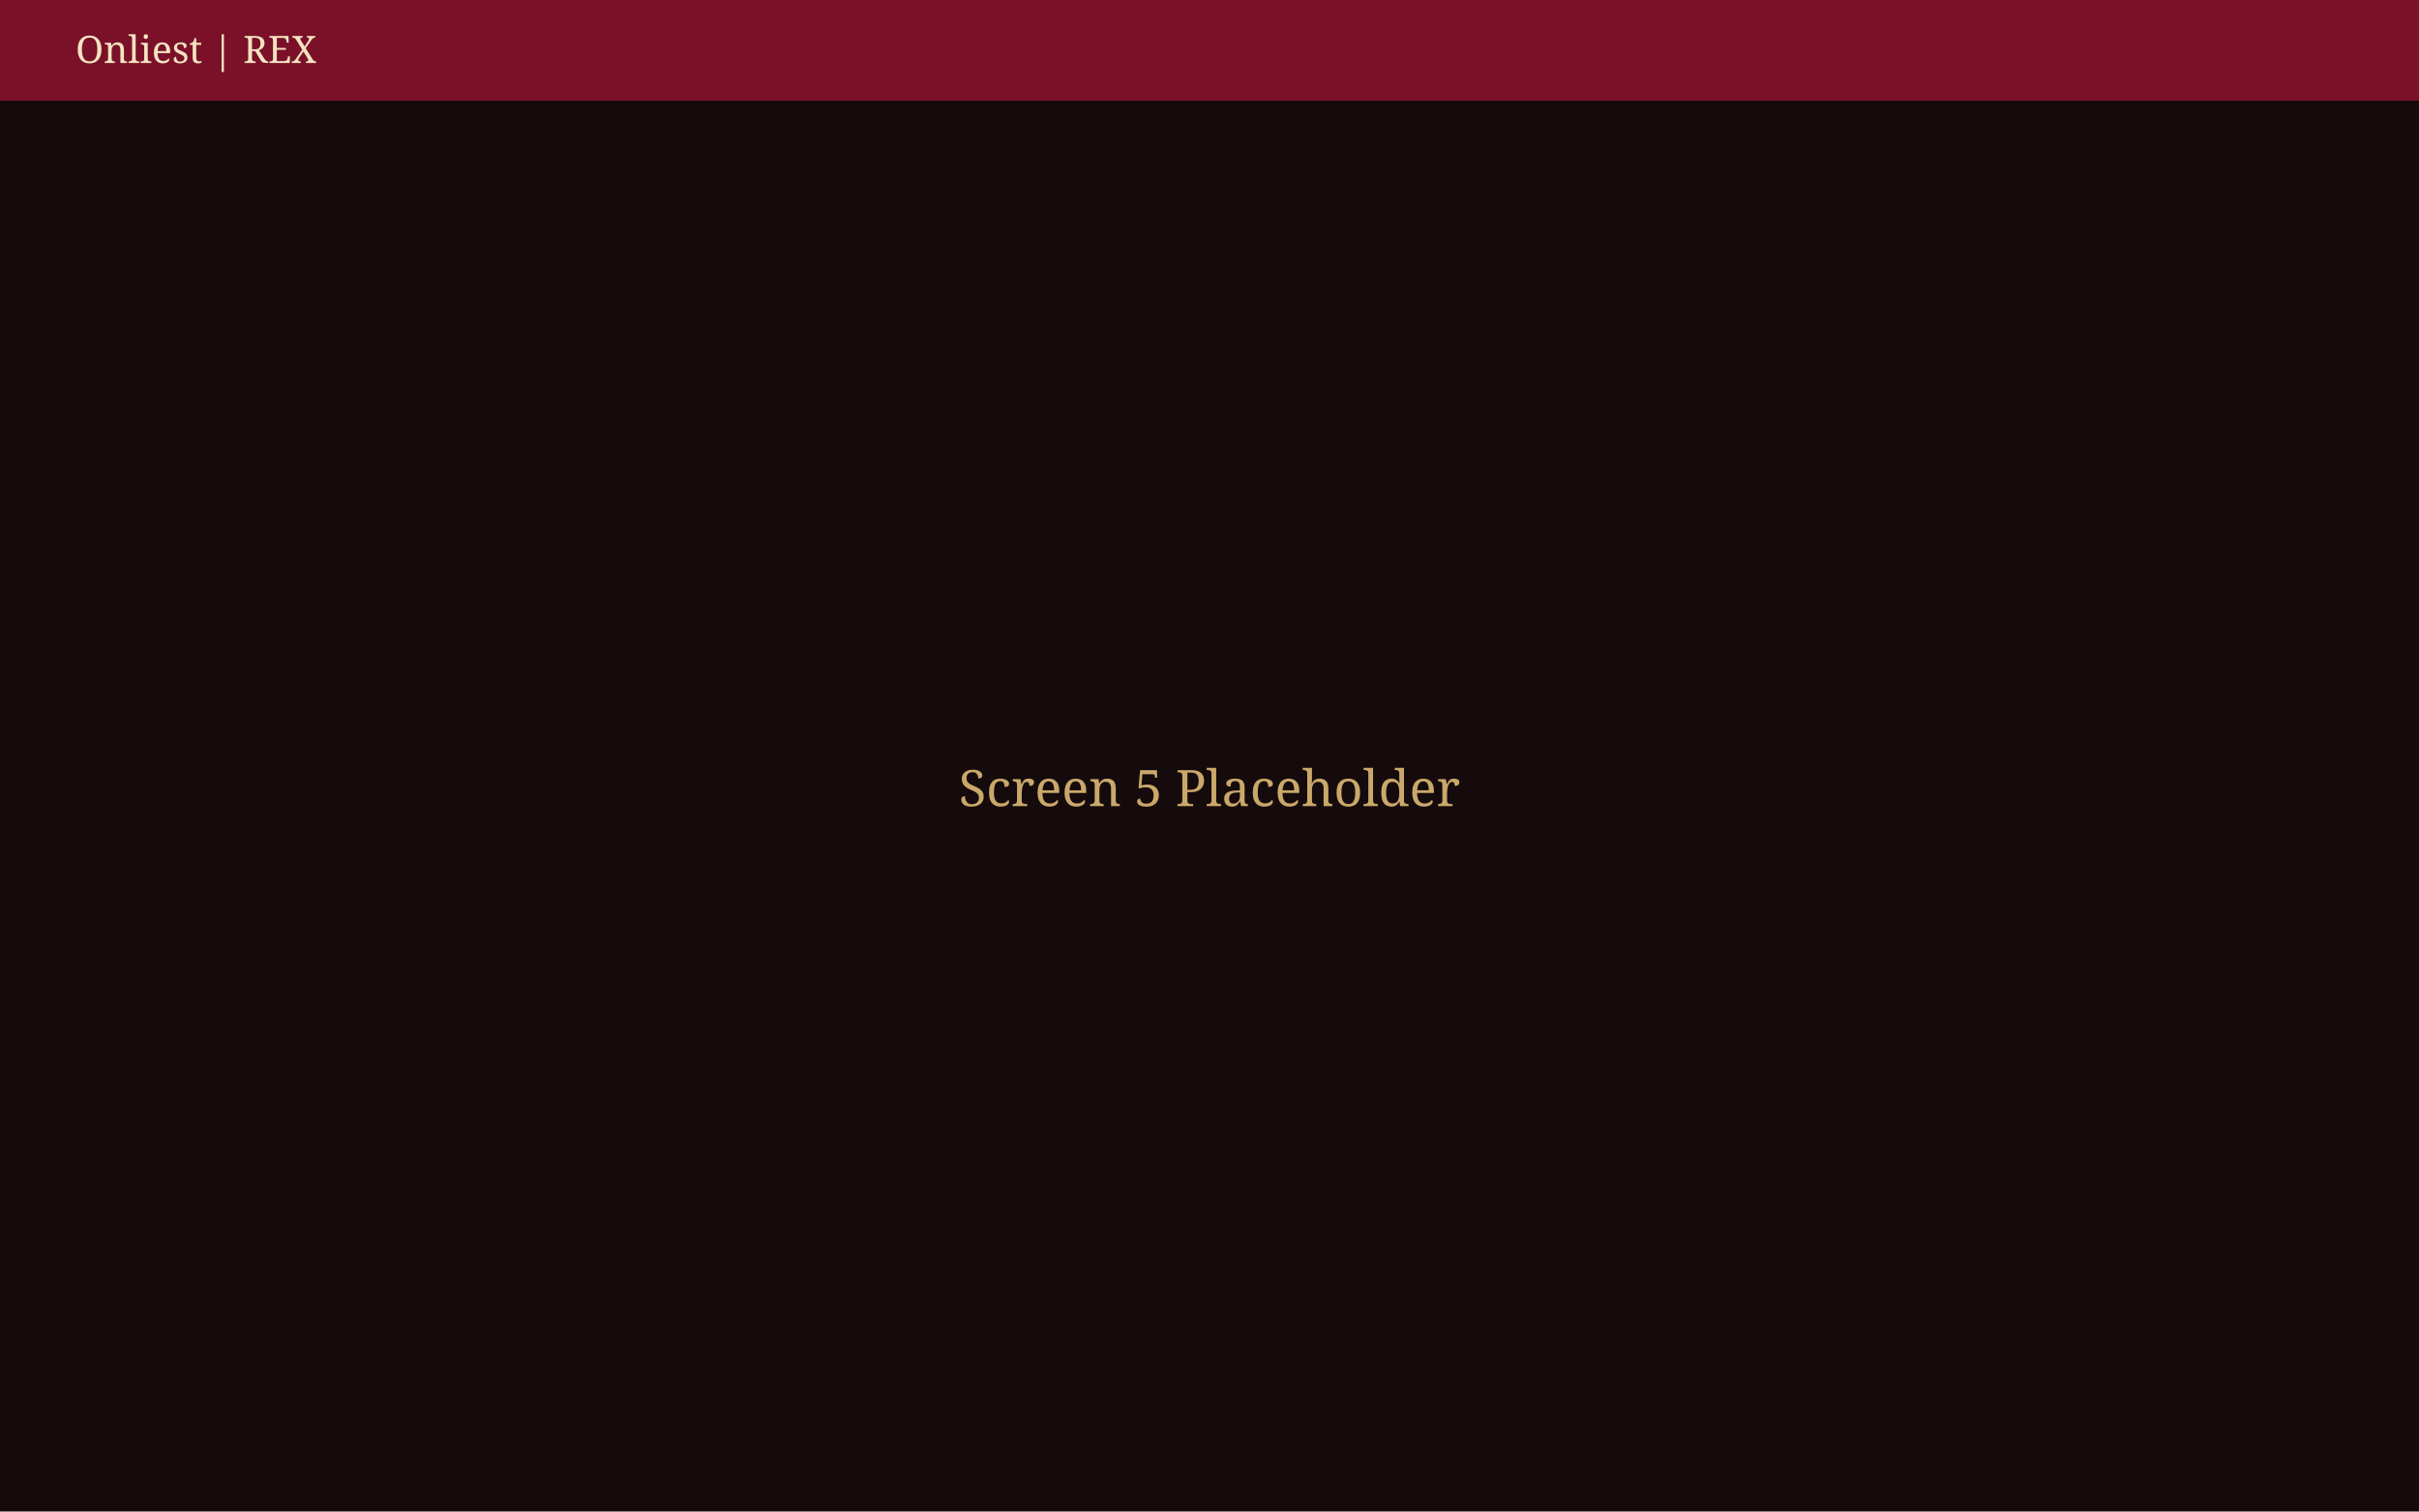
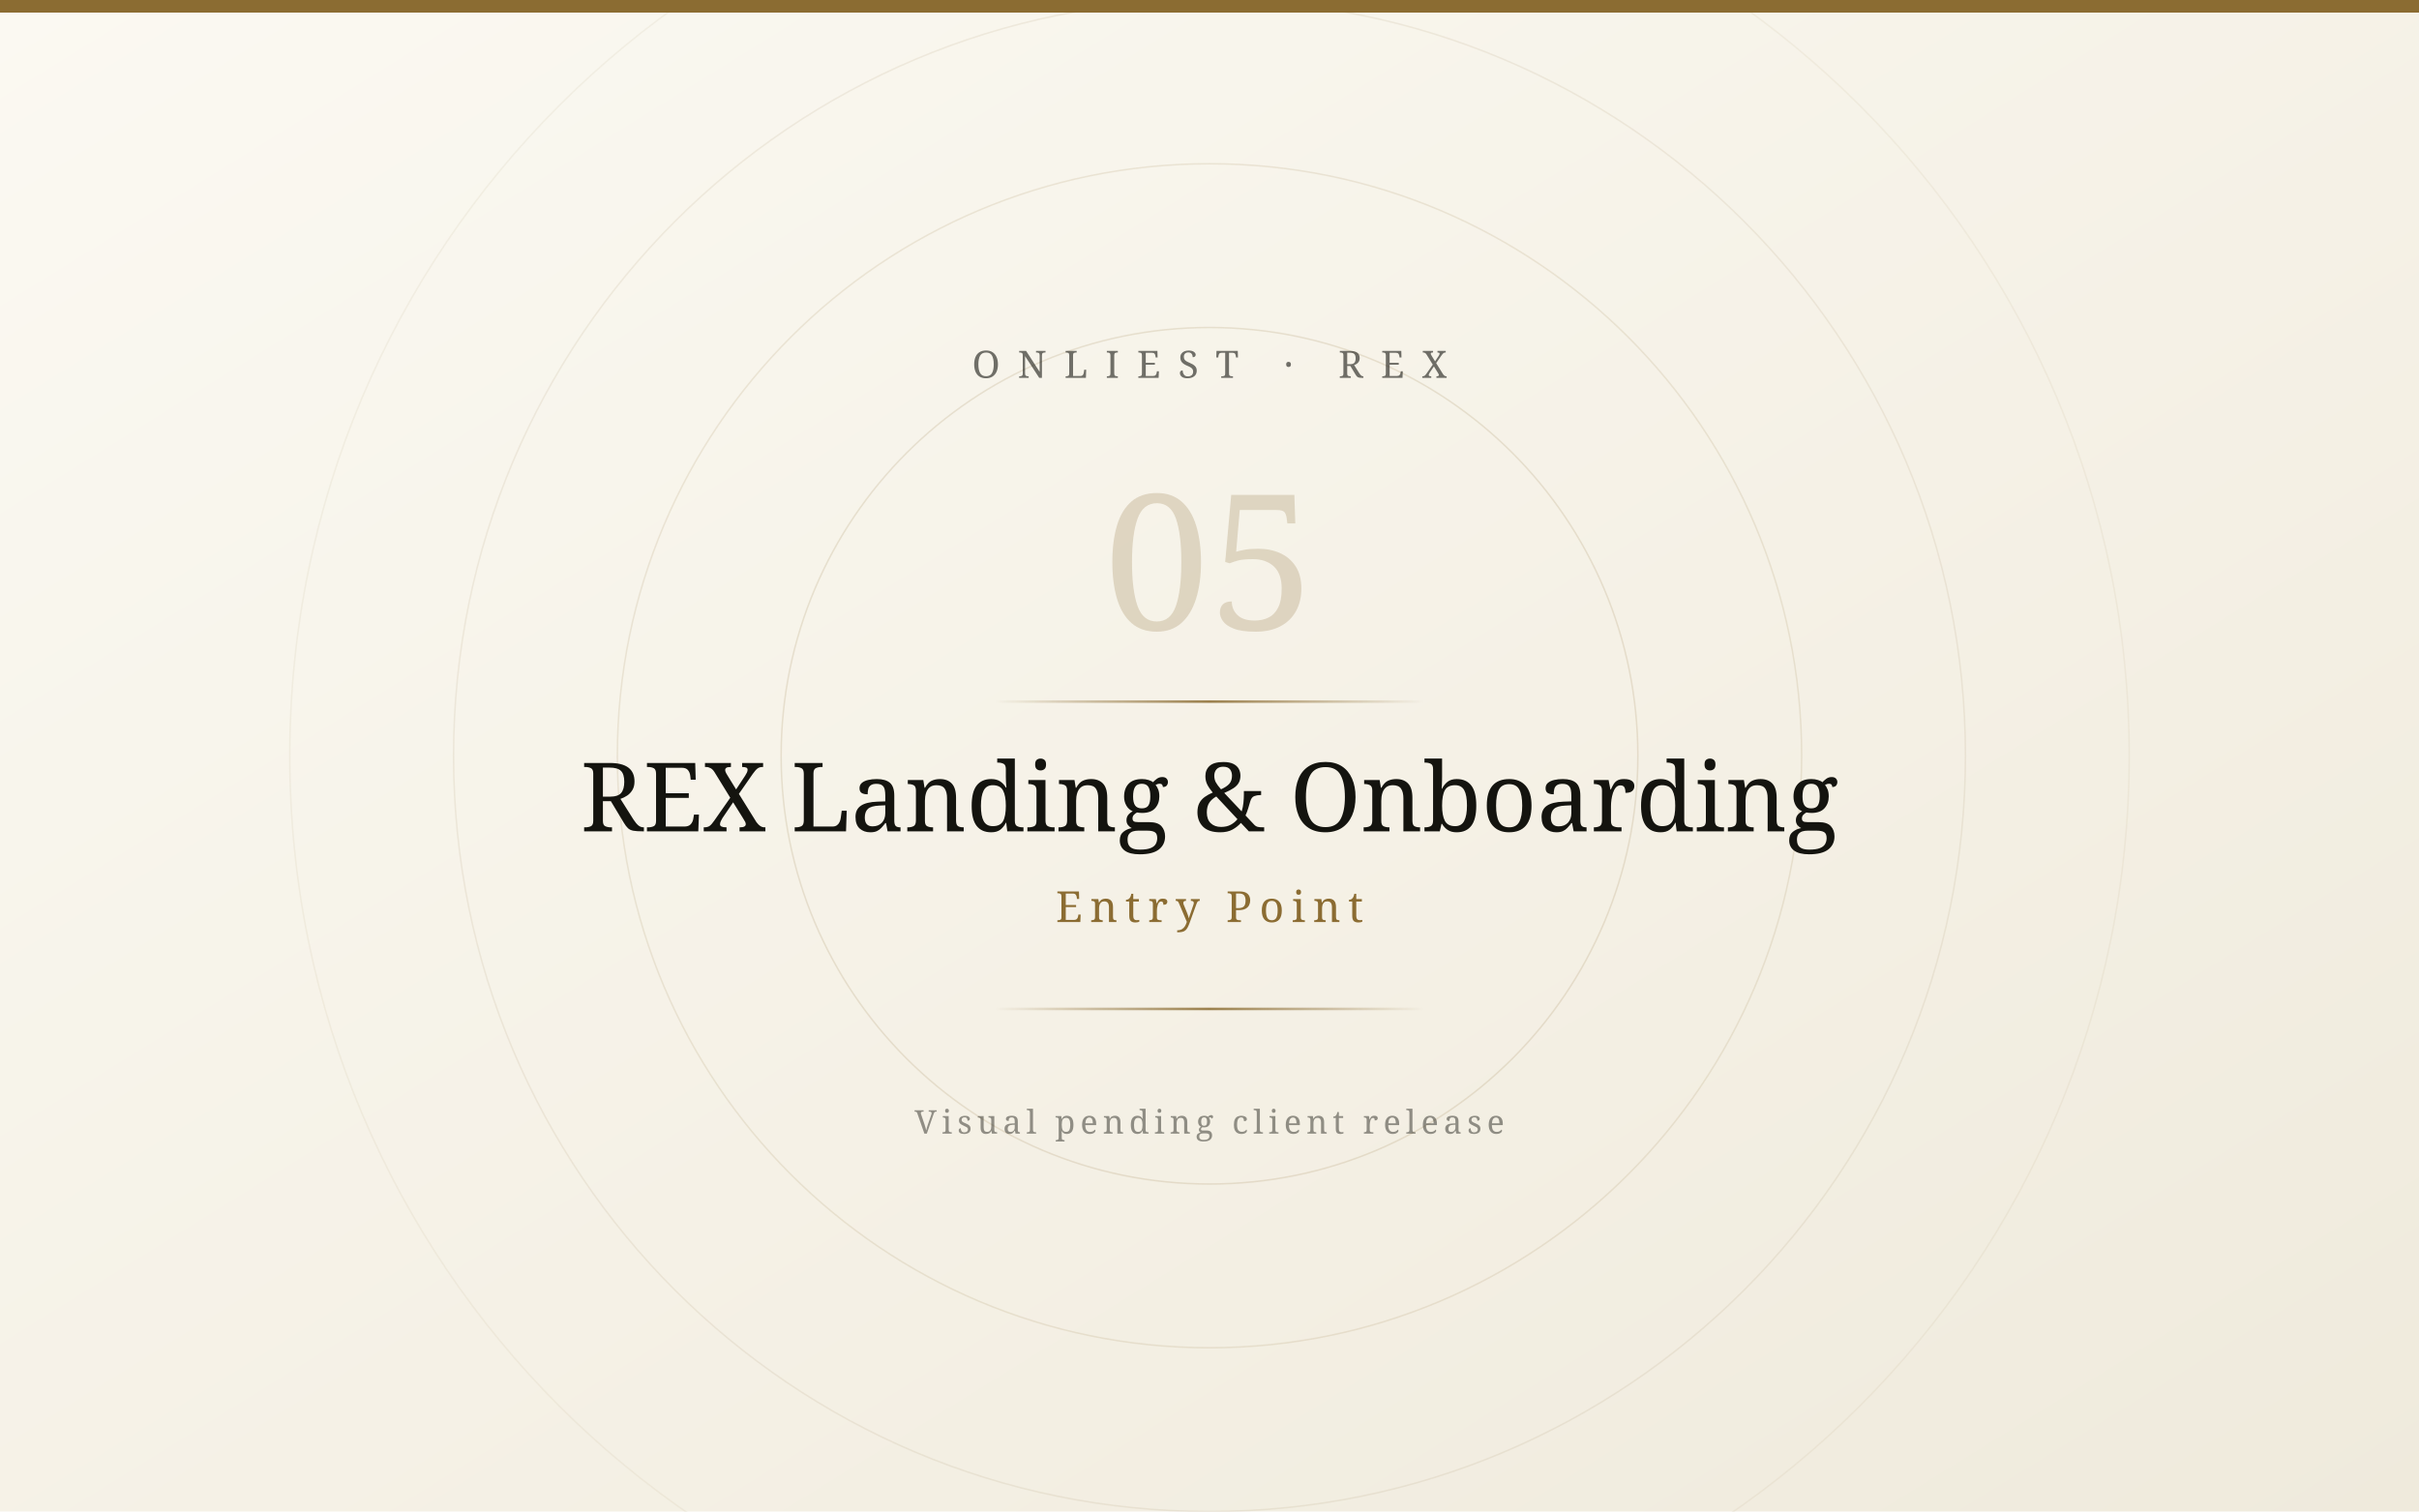
- <svg xmlns="http://www.w3.org/2000/svg" width="1920" height="1200" viewBox="0 0 1920 1200">
-   <rect width="1920" height="1200" fill="#150a0c" />
-   <rect x="0" y="0" width="1920" height="80" fill="#7a1128" />
-   <text x="60" y="50" font-family="Georgia, serif" font-size="30" fill="#f4e3c1">Onliest | REX</text>
-   <text x="960" y="640" font-family="Georgia, serif" font-size="40" fill="#c9a86a" text-anchor="middle">Screen 5 Placeholder</text>
+ <svg xmlns="http://www.w3.org/2000/svg" width="1920" height="1200" viewBox="0 0 1920 1200" role="img">
+   <defs>
+     <linearGradient id="g" x1="0" y1="0" x2="1" y2="1">
+       <stop offset="0%" stop-color="#FBF9F2" />
+       <stop offset="55%" stop-color="#F5F1E6" />
+       <stop offset="100%" stop-color="#EFEADC" />
+     </linearGradient>
+     <linearGradient id="rule" x1="0" y1="0" x2="1" y2="0">
+       <stop offset="0%" stop-color="#8B6C32" stop-opacity="0" />
+       <stop offset="50%" stop-color="#8B6C32" stop-opacity="0.85" />
+       <stop offset="100%" stop-color="#8B6C32" stop-opacity="0" />
+     </linearGradient>
+   </defs>
+   <rect width="1920" height="1200" fill="url(#g)" />
+   <circle cx="960" cy="600" r="340" fill="none" stroke="#8B6C32" stroke-opacity="0.16" stroke-width="1.2" />
+   <circle cx="960" cy="600" r="470" fill="none" stroke="#8B6C32" stroke-opacity="0.13" stroke-width="1.2" />
+   <circle cx="960" cy="600" r="600" fill="none" stroke="#8B6C32" stroke-opacity="0.10" stroke-width="1.2" />
+   <circle cx="960" cy="600" r="730" fill="none" stroke="#8B6C32" stroke-opacity="0.07" stroke-width="1.2" />
+   <rect x="0" y="0" width="1920" height="10" fill="#8B6C32" />
+   <text x="960" y="300" font-family="Georgia, serif" font-size="30" letter-spacing="14" fill="#14140F" fill-opacity="0.6" text-anchor="middle">ONLIEST · REX</text>
+   <text x="960" y="500" font-family="Georgia, serif" font-size="150" fill="#8B6C32" fill-opacity="0.22" text-anchor="middle">05</text>
+   <rect x="790" y="556" width="340" height="2" fill="url(#rule)" />
+   <text x="960" y="660" font-family="Georgia, serif" font-size="76" fill="#14140F" text-anchor="middle">REX Landing &amp; Onboarding</text>
+   <text x="960" y="732" font-family="Georgia, serif" font-size="34" letter-spacing="6" fill="#8B6C32" text-anchor="middle">Entry Point</text>
+   <rect x="790" y="800" width="340" height="2" fill="url(#rule)" />
+   <text x="960" y="900" font-family="Georgia, serif" font-size="26" letter-spacing="4" fill="#14140F" fill-opacity="0.45" text-anchor="middle">Visual pending client release</text>
</svg>
